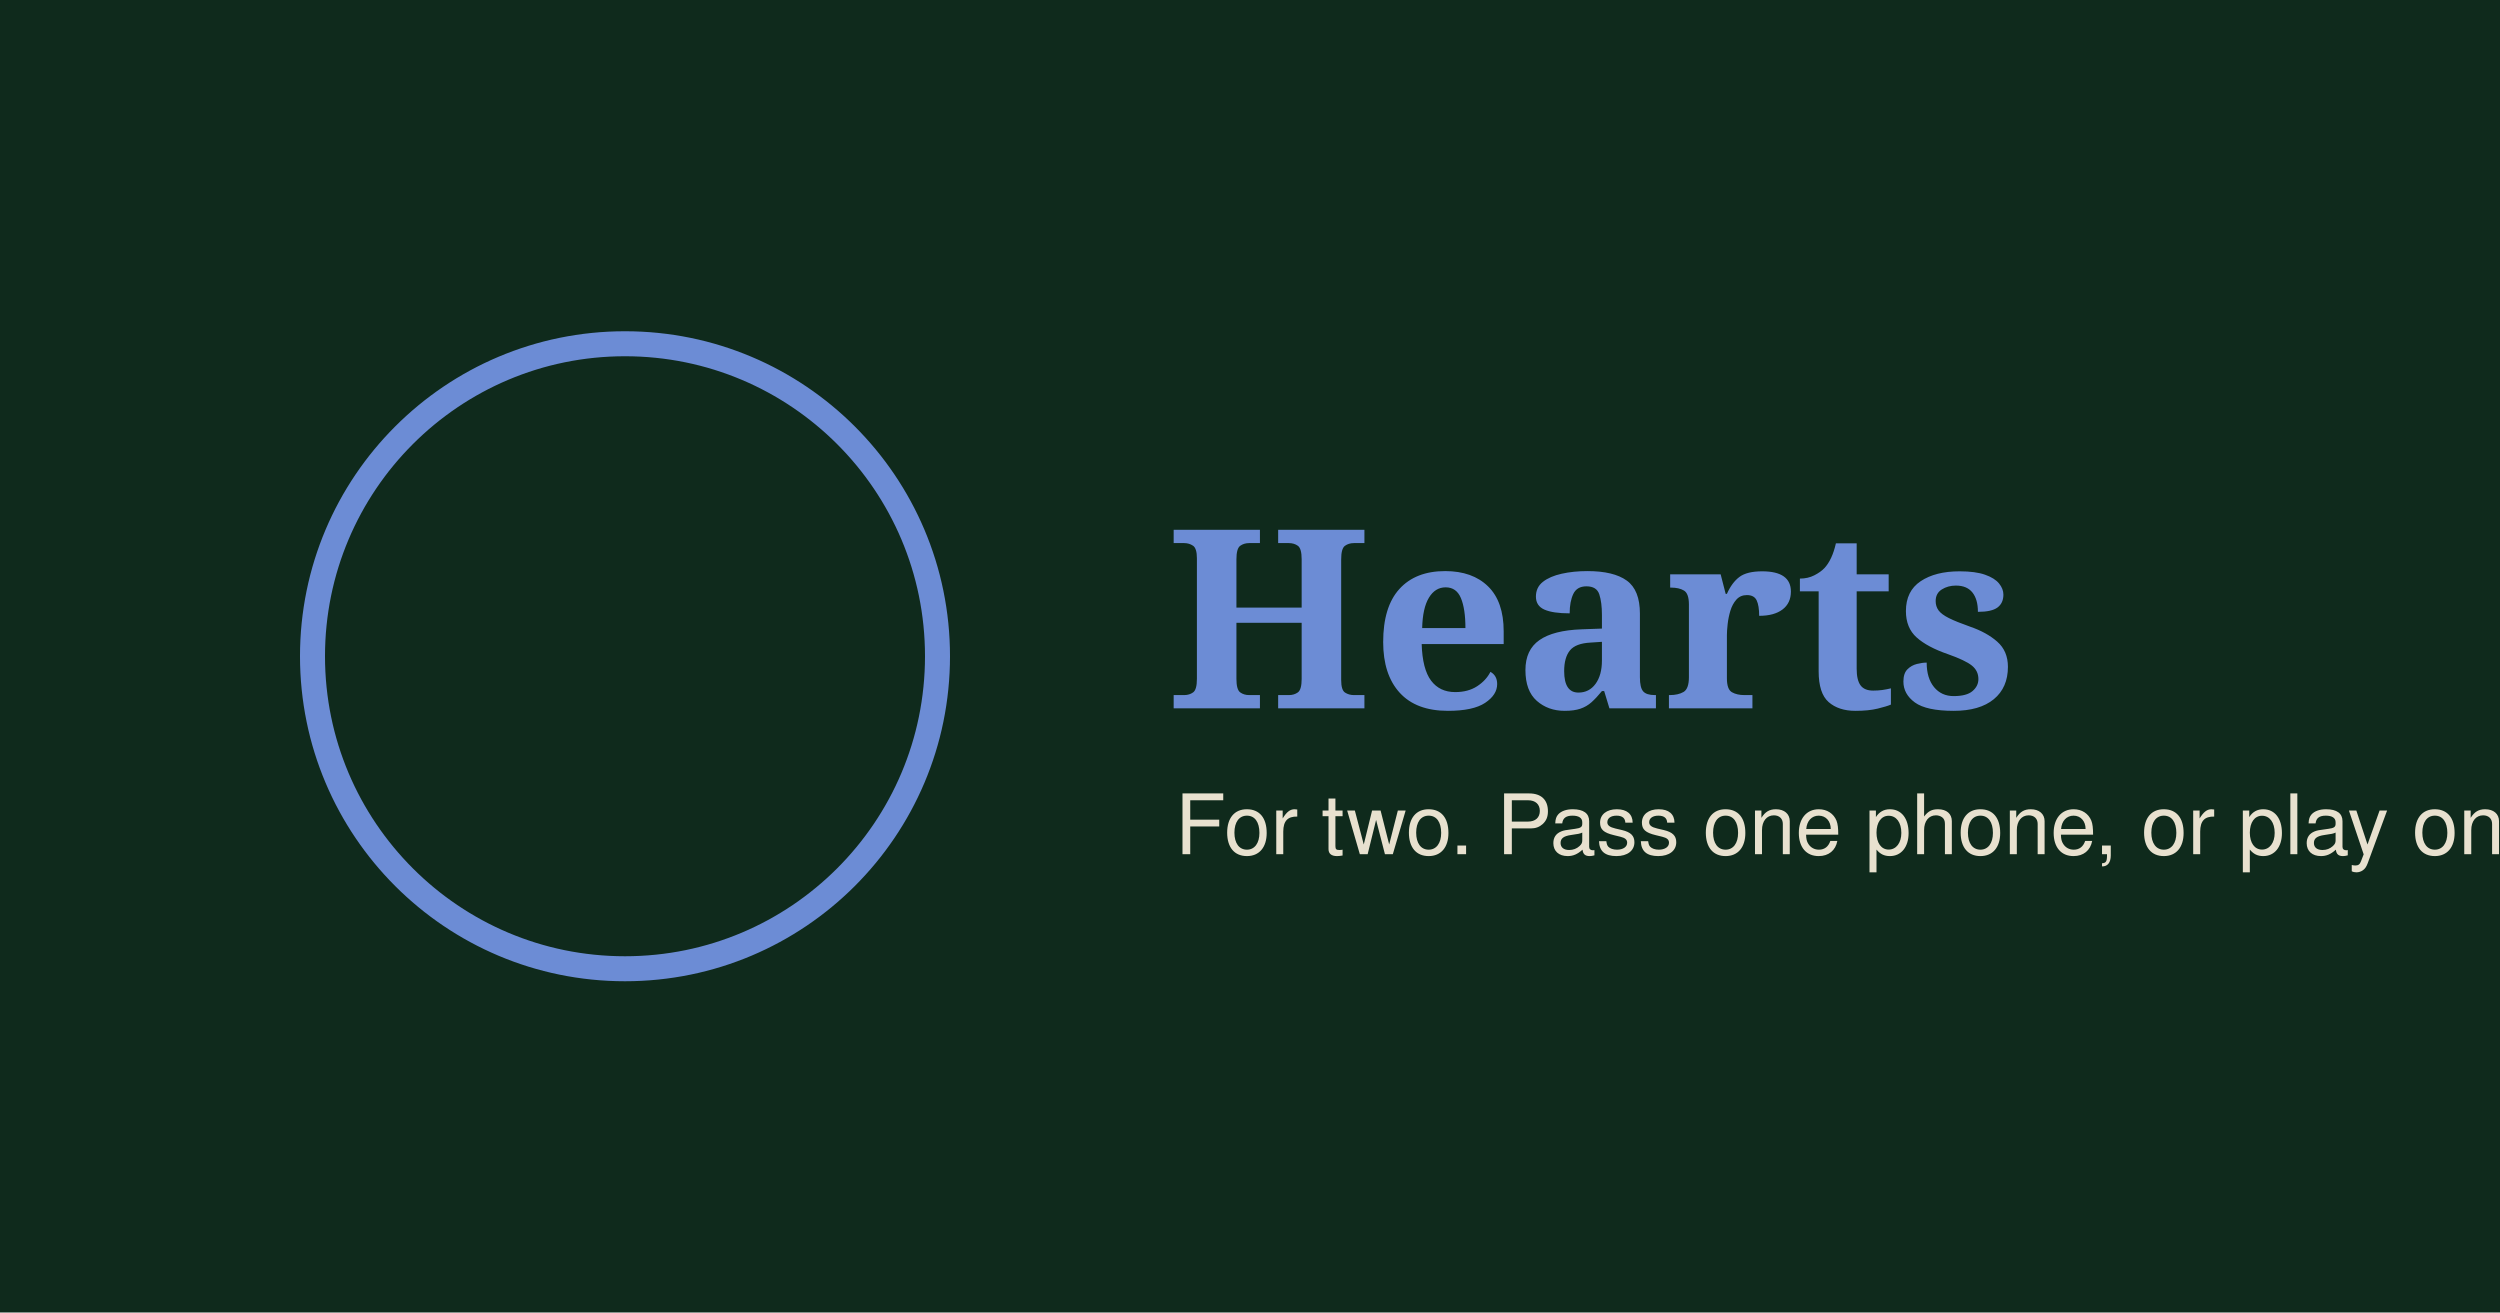
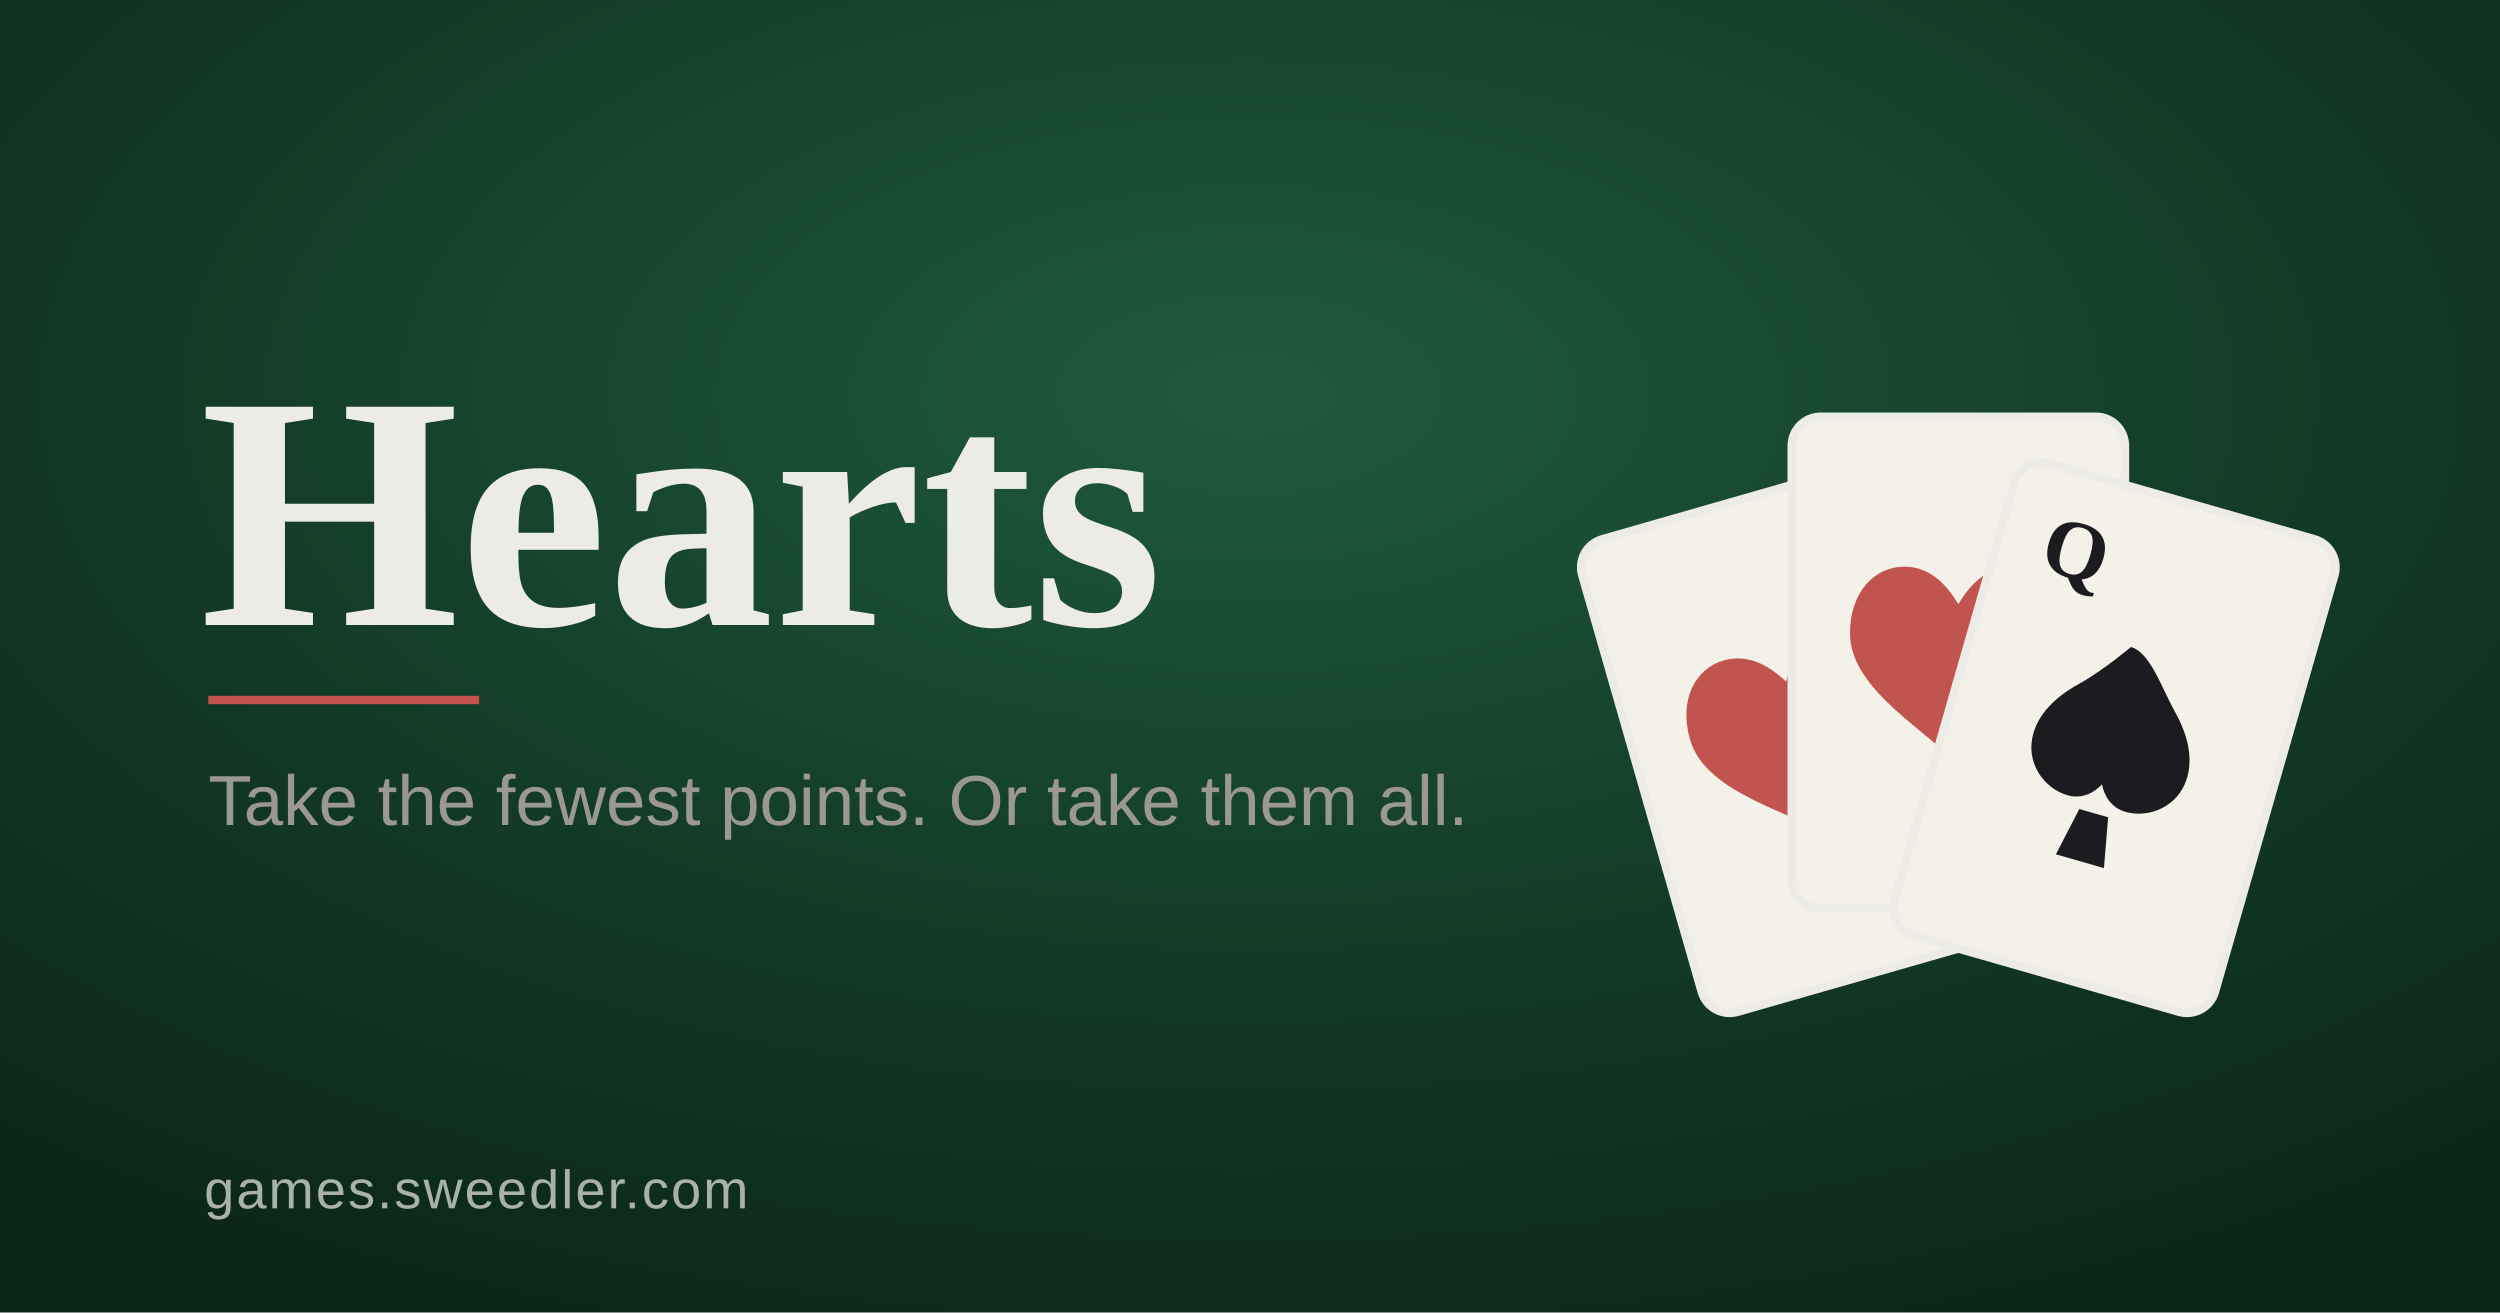
- <svg xmlns="http://www.w3.org/2000/svg" width="1200" height="630" viewBox="0 0 1200 630">
-   <rect width="1200" height="630" fill="#0f2a1c" />
-   <circle cx="300" cy="315" r="150" fill="none" stroke="#6c8cd5" stroke-width="12" />
-   <text x="560" y="340" font-family="Georgia, serif" font-size="120" font-weight="700" fill="#6c8cd5">Hearts</text>
-   <text x="564" y="410" font-family="Helvetica, Arial, sans-serif" font-size="40" fill="#e8e1cf">For two. Pass one phone, or play online.</text>
+ <svg xmlns="http://www.w3.org/2000/svg" width="1200" height="630" viewBox="0 0 1200 630" role="img" aria-label="Hearts">
+   <defs>
+     <radialGradient id="felt" cx="0.5" cy="0.3" r="0.8">
+       <stop offset="0" stop-color="#1f5a3a" />
+       <stop offset="0.55" stop-color="#123a26" />
+       <stop offset="1" stop-color="#0b2418" />
+     </radialGradient>
+   </defs>
+   <rect width="1200" height="630" fill="url(#felt)" />
+   <text x="96" y="300" font-family="Georgia, 'Times New Roman', serif" font-weight="700" font-size="160" fill="#ecebe6">Hearts</text>
+   <rect x="100" y="334" width="130" height="4" fill="#c2544f" />
+   <text x="100" y="396" font-family="'Helvetica Neue', Arial, sans-serif" font-size="34" fill="#9a9891">Take the fewest points. Or take them all.</text>
+   <g transform="translate(940 318)">
+     <g transform="rotate(-16) translate(-82 14)">
+       <rect x="-80" y="-118" width="160" height="236" rx="14" fill="#f4f1e8" stroke="#ecebe6" stroke-width="4" />
+       <path transform="translate(-52 -46) scale(2)" d="M0 16 C0 6 6 0 13 0 c6 0 10 4 13 9 c3-5 7-9 13-9 c7 0 13 6 13 16 c0 14-20 24-26 32 C20 40 0 30 0 16z" fill="#c2544f" />
+     </g>
+     <g>
+       <rect x="-80" y="-118" width="160" height="236" rx="14" fill="#f4f1e8" stroke="#ecebe6" stroke-width="4" />
+       <path transform="translate(-52 -46) scale(2)" d="M0 16 C0 6 6 0 13 0 c6 0 10 4 13 9 c3-5 7-9 13-9 c7 0 13 6 13 16 c0 14-20 24-26 32 C20 40 0 30 0 16z" fill="#c2544f" />
+     </g>
+     <g transform="rotate(16) translate(82 14)">
+       <rect x="-80" y="-118" width="160" height="236" rx="14" fill="#f4f1e8" stroke="#ecebe6" stroke-width="4" />
+       <text x="-58" y="-68" font-family="Georgia, 'Times New Roman', serif" font-weight="700" font-size="40" fill="#1c1b1f">Q</text>
+       <path transform="translate(-38 -44) scale(2.4)" d="M14 0 C14 0 10 6 6 10 C2 14 0 18 0 22 C0 28 5 32 10 32 C13 32 15 30 16 28 C17 30 19 32 22 32 C27 32 32 28 32 22 C32 18 30 14 26 10 C22 6 18 0 14 0 M13 34 L19 34 L21 44 L11 44z" fill="#1c1b1f" />
+     </g>
+   </g>
+   <text x="98" y="580" font-family="'Helvetica Neue', Arial, sans-serif" font-size="26" fill="#ecebe6" fill-opacity="0.7" letter-spacing="1">games.sweedler.com</text>
</svg>
